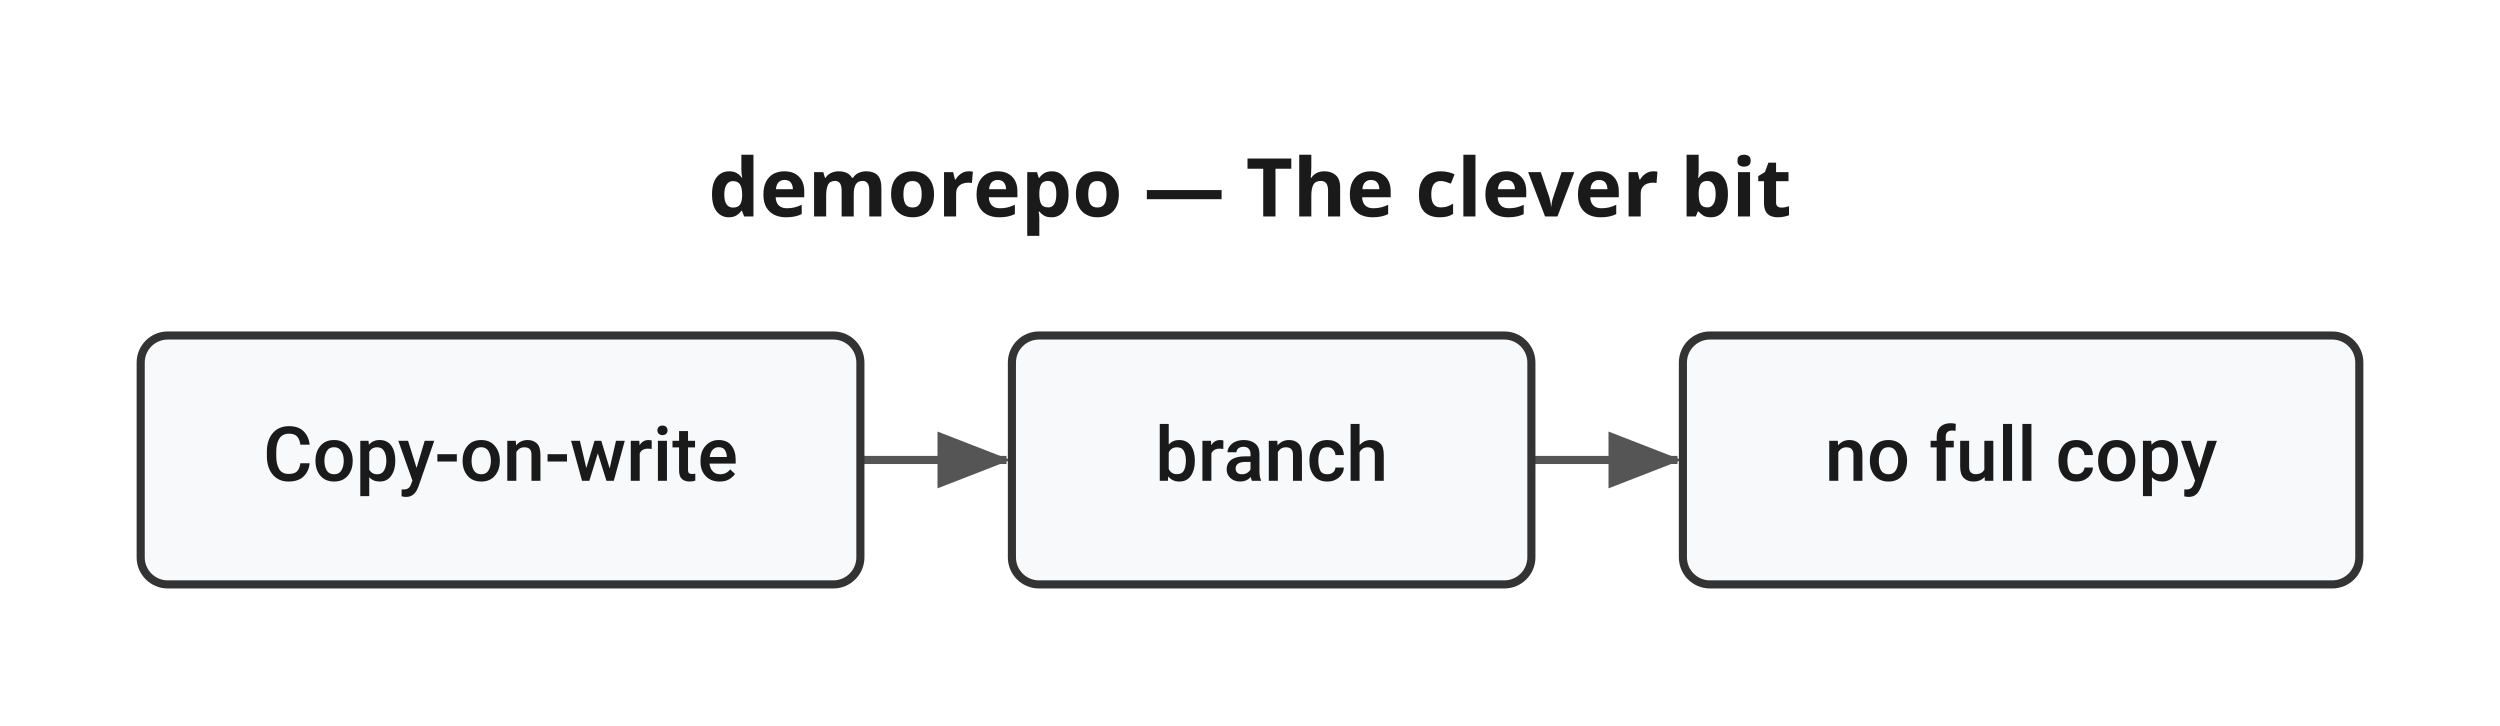
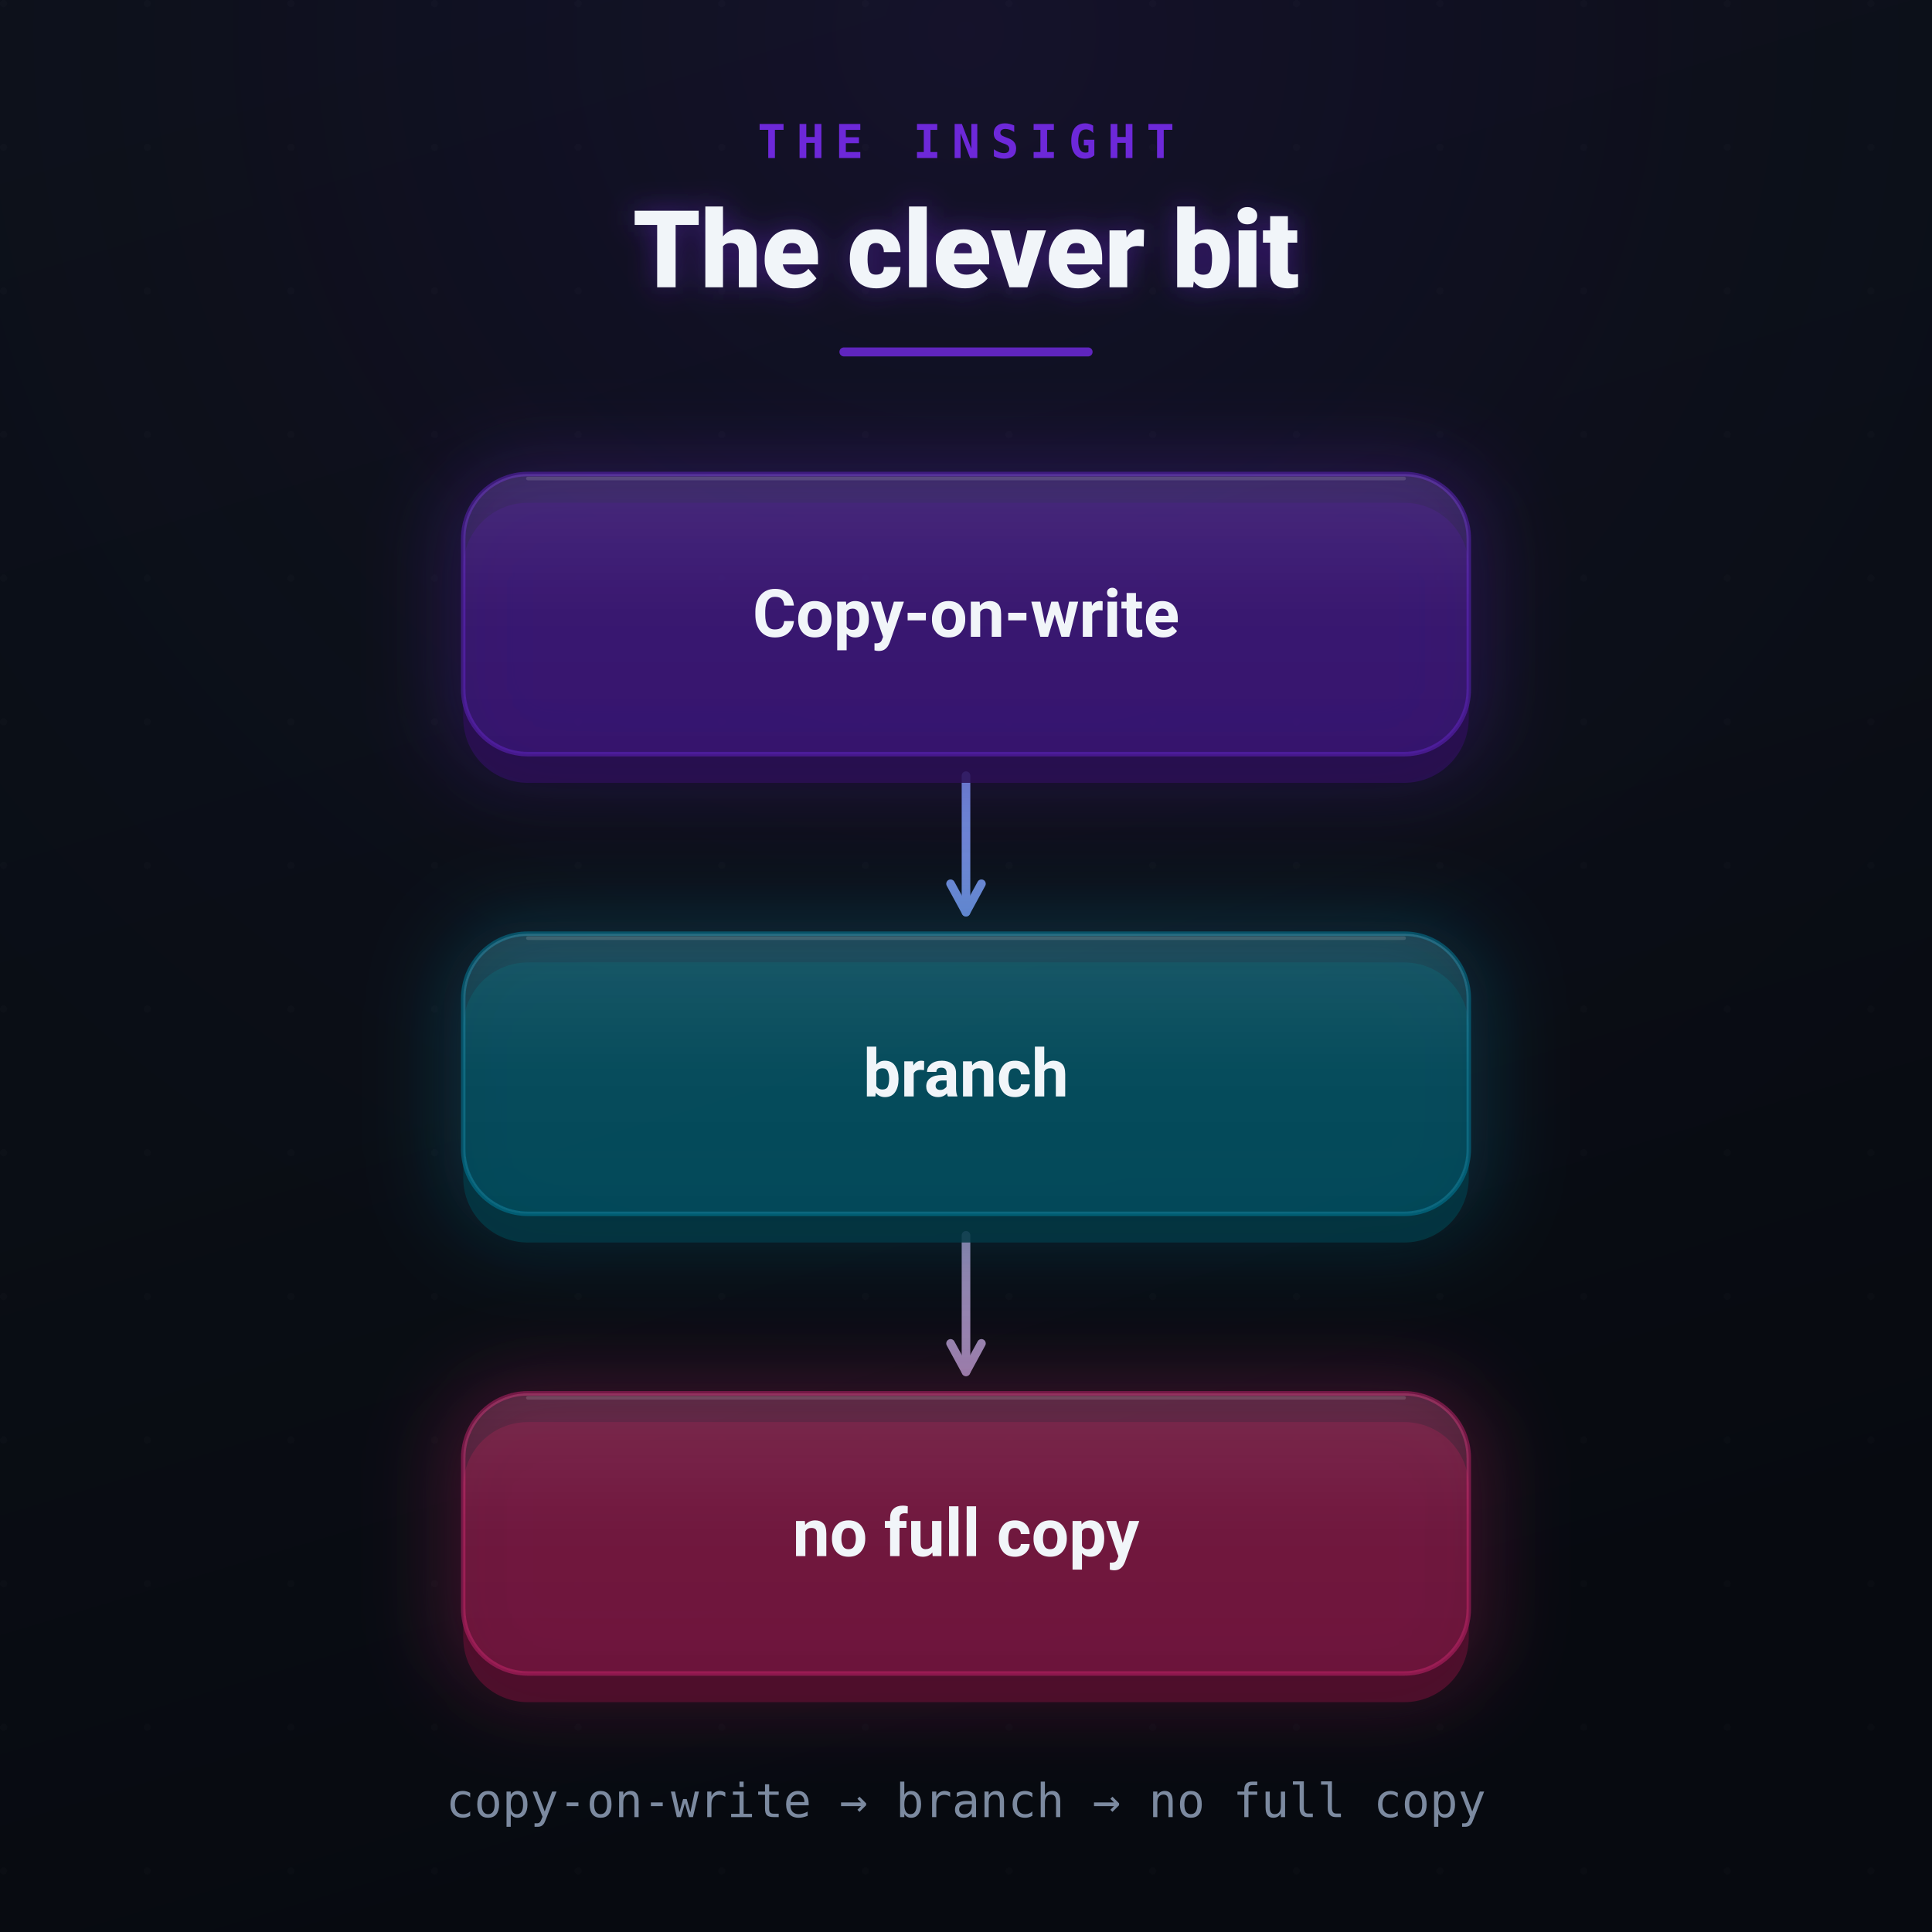
- <svg xmlns="http://www.w3.org/2000/svg" viewBox="0 0 462 134" width="462" height="134" role="img" aria-labelledby="d-title d-desc">
+ <svg xmlns="http://www.w3.org/2000/svg" viewBox="0 0 538 538" width="538" height="538" role="img" aria-labelledby="d-title d-desc">
  <defs>
-     <marker id="ah" markerWidth="9" markerHeight="7" refX="8.5" refY="3.5" orient="auto">
-       <polygon class="ah" points="0 0, 9 3.5, 0 7" fill="#555555" />
-     </marker>
-     <style>
-       .box { fill: #f8f9fa; stroke: #333333; stroke-width: 1.5px; }
-       .lbl { font-family: system-ui, -apple-system, "Segoe UI", Roboto, sans-serif; font-size: 14px; font-weight: 500; fill: #1a1a1a; }
-       .sub { font-size: 11px; font-weight: 400; opacity: .8; }
-       .arr { stroke: #555555; stroke-width: 1.5px; fill: none; }
-       .band { font-family: system-ui, sans-serif; font-size: 11px; font-weight: 700; fill: #4a90d9; letter-spacing: .04em; }
-       .ttl { font-family: system-ui, sans-serif; font-size: 15px; font-weight: 700; fill: #1a1a1a; }
-       @media (prefers-color-scheme: dark) {
-         .box { fill: #2d333b; stroke: #768390; }
-         .lbl { fill: #e6edf3; }
-         .arr { stroke: #768390; }
-         .ah  { fill: #768390; }
-         .ttl { fill: #e6edf3; }
-         .band { fill: #6cb6ff; }
-       }
-     </style>
+     <linearGradient id="bg" x1="0" y1="0" x2="0.3" y2="1">
+       <stop offset="0" stop-color="#0b1018" />
+       <stop offset="0.55" stop-color="#0a0e15" />
+       <stop offset="1" stop-color="#070a10" />
+     </linearGradient>
+     <radialGradient id="spot" cx="0.5" cy="0.02" r="0.8">
+       <stop offset="0" stop-color="rgba(109,40,217,0.1)" />
+       <stop offset="0.5" stop-color="rgba(109,40,217,0.025)" />
+       <stop offset="1" stop-color="rgba(0,0,0,0)" />
+     </radialGradient>
+     <linearGradient id="sheen" x1="0" y1="0" x2="0" y2="1">
+       <stop offset="0" stop-color="rgba(255,255,255,0.09)" />
+       <stop offset="0.5" stop-color="rgba(255,255,255,0.015)" />
+       <stop offset="1" stop-color="rgba(255,255,255,0)" />
+     </linearGradient>
+     <pattern id="grid" width="40" height="40" patternUnits="userSpaceOnUse">
+       <circle cx="1" cy="1" r="1" fill="rgba(255,255,255,0.014)" />
+     </pattern>
+     <filter id="glow" x="-80%" y="-80%" width="260%" height="260%">
+       <feGaussianBlur stdDeviation="11" />
+     </filter>
+     <filter id="glowS" x="-150%" y="-150%" width="400%" height="400%">
+       <feGaussianBlur stdDeviation="4" />
+     </filter>
+     <filter id="cardSh" x="-40%" y="-50%" width="180%" height="210%">
+       <feDropShadow dx="0" dy="6" stdDeviation="11" flood-color="#000000" flood-opacity="0.34" />
+     </filter>
  </defs>
-   <text class="ttl" x="231" y="40" text-anchor="middle">demorepo — The clever bit</text>
-   <line class="arr" x1="159" y1="85" x2="186" y2="85" marker-end="url(#ah)" />
-   <line class="arr" x1="283" y1="85" x2="310" y2="85" marker-end="url(#ah)" />
-   <g>
-     <rect class="box" x="26" y="62" width="133" height="46" rx="5" />
-     <text class="lbl" x="92.5" y="85" text-anchor="middle" dominant-baseline="middle">Copy-on-write</text>
-   </g>
-   <g>
-     <rect class="box" x="187" y="62" width="96" height="46" rx="5" />
-     <text class="lbl" x="235" y="85" text-anchor="middle" dominant-baseline="middle">branch</text>
-   </g>
-   <g>
-     <rect class="box" x="311" y="62" width="125" height="46" rx="5" />
-     <text class="lbl" x="373.5" y="85" text-anchor="middle" dominant-baseline="middle">no full copy</text>
+   <rect x="0" y="0" width="538" height="538" fill="url(#bg)" />
+   <rect x="0" y="0" width="538" height="538" fill="url(#spot)" />
+   <rect x="0" y="0" width="538" height="538" fill="url(#grid)" />
+   <g transform="translate(59.0,0.0)">
+     <text x="210" y="44" font-family="ui-monospace,SFMono-Regular,&quot;SF Mono&quot;,Menlo,Monaco,Consolas,monospace" font-size="13" font-weight="600" fill="#6d28d9" text-anchor="middle" letter-spacing="3">THE INSIGHT</text>
+     <text x="210" y="80" font-family="ui-sans-serif,system-ui,-apple-system,&quot;Segoe UI&quot;,Roboto,sans-serif" font-size="30" font-weight="800" fill="#6d28d9" text-anchor="middle" opacity="0.45" filter="url(#glowS)">The clever bit</text>
+     <text x="210" y="80" font-family="ui-sans-serif,system-ui,-apple-system,&quot;Segoe UI&quot;,Roboto,sans-serif" font-size="30" font-weight="800" fill="#f1f5f9" text-anchor="middle">The clever bit</text>
+     <line x1="176" y1="98" x2="244" y2="98" stroke="#6d28d9" stroke-width="2.5" stroke-linecap="round" opacity="0.85" />
+     <line x1="210" y1="216" x2="210" y2="254" stroke="#3b5dc6" stroke-width="9" opacity="0.3" filter="url(#glow)" stroke-linecap="round" />
+     <line x1="210" y1="216" x2="210" y2="254" stroke="#6c86d4" stroke-width="2.4" stroke-linecap="round" />
+     <path d="M 205.7 246.1 L 210.0 254.0 L 214.3 246.1" fill="none" stroke="#6c86d4" stroke-width="2.4" stroke-linecap="round" stroke-linejoin="round" />
+     <line x1="210" y1="344" x2="210" y2="382" stroke="#725c95" stroke-width="9" opacity="0.3" filter="url(#glow)" stroke-linecap="round" />
+     <line x1="210" y1="344" x2="210" y2="382" stroke="#9585b0" stroke-width="2.4" stroke-linecap="round" />
+     <path d="M 205.7 374.1 L 210.0 382.0 L 214.3 374.1" fill="none" stroke="#9585b0" stroke-width="2.4" stroke-linecap="round" stroke-linejoin="round" />
+     <rect x="65" y="129" width="290" height="88" rx="22" fill="#6d28d9" opacity="0.250" filter="url(#glow)" />
+     <rect x="70" y="140" width="280" height="78" rx="18" fill="rgba(44,16,87,0.85)" />
+     <rect x="70" y="132" width="280" height="78" rx="18" fill="rgba(109,40,217,0.18)" stroke="rgba(109,40,217,0.42)" stroke-width="1.25" filter="url(#cardSh)" />
+     <rect x="70" y="132" width="280" height="78" rx="18" fill="url(#sheen)" />
+     <path d="M 88 133.25 H 332" stroke="rgba(255,255,255,0.14)" stroke-width="1" fill="none" stroke-linecap="round" />
+     <text x="210" y="171" font-family="ui-sans-serif,system-ui,-apple-system,&quot;Segoe UI&quot;,Roboto,sans-serif" font-size="18.5" font-weight="700" fill="#f1f5f9" text-anchor="middle" dominant-baseline="central">Copy-on-write</text>
+     <rect x="65" y="257" width="290" height="88" rx="22" fill="#0891b2" opacity="0.250" filter="url(#glow)" />
+     <rect x="70" y="268" width="280" height="78" rx="18" fill="rgba(3,58,71,0.85)" />
+     <rect x="70" y="260" width="280" height="78" rx="18" fill="rgba(8,145,178,0.18)" stroke="rgba(8,145,178,0.42)" stroke-width="1.25" filter="url(#cardSh)" />
+     <rect x="70" y="260" width="280" height="78" rx="18" fill="url(#sheen)" />
+     <path d="M 88 261.25 H 332" stroke="rgba(255,255,255,0.14)" stroke-width="1" fill="none" stroke-linecap="round" />
+     <text x="210" y="299" font-family="ui-sans-serif,system-ui,-apple-system,&quot;Segoe UI&quot;,Roboto,sans-serif" font-size="18.5" font-weight="700" fill="#f1f5f9" text-anchor="middle" dominant-baseline="central">branch</text>
+     <rect x="65" y="385" width="290" height="88" rx="22" fill="#db2777" opacity="0.250" filter="url(#glow)" />
+     <rect x="70" y="396" width="280" height="78" rx="18" fill="rgba(88,16,48,0.85)" />
+     <rect x="70" y="388" width="280" height="78" rx="18" fill="rgba(219,39,119,0.18)" stroke="rgba(219,39,119,0.42)" stroke-width="1.25" filter="url(#cardSh)" />
+     <rect x="70" y="388" width="280" height="78" rx="18" fill="url(#sheen)" />
+     <path d="M 88 389.25 H 332" stroke="rgba(255,255,255,0.14)" stroke-width="1" fill="none" stroke-linecap="round" />
+     <text x="210" y="427" font-family="ui-sans-serif,system-ui,-apple-system,&quot;Segoe UI&quot;,Roboto,sans-serif" font-size="18.5" font-weight="700" fill="#f1f5f9" text-anchor="middle" dominant-baseline="central">no full copy</text>
+     <text x="210" y="506" font-family="ui-monospace,SFMono-Regular,&quot;SF Mono&quot;,Menlo,Monaco,Consolas,monospace" font-size="13" font-weight="400" fill="#7c8aa0" text-anchor="middle">copy-on-write  →  branch  →  no full copy</text>
  </g>
</svg>
